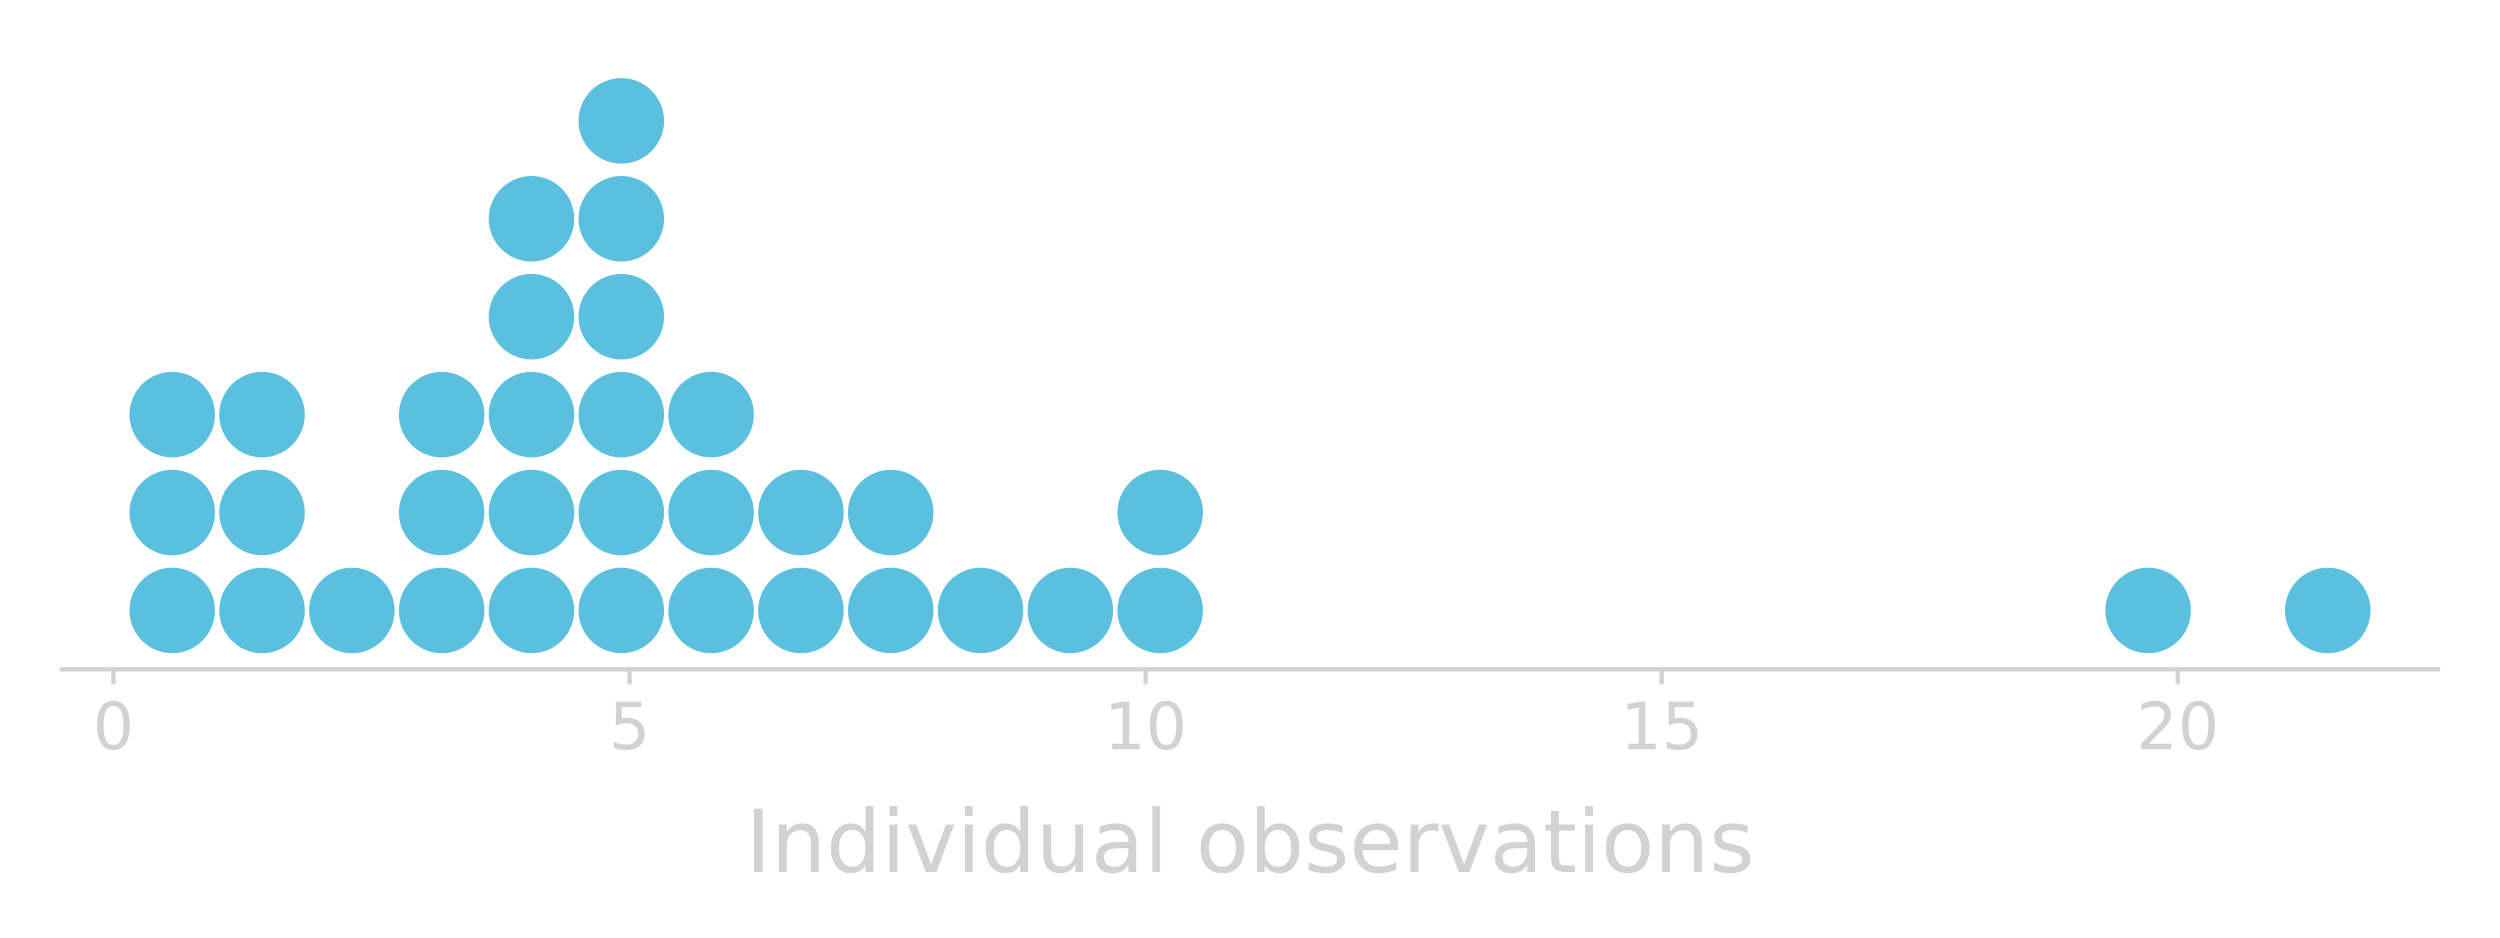
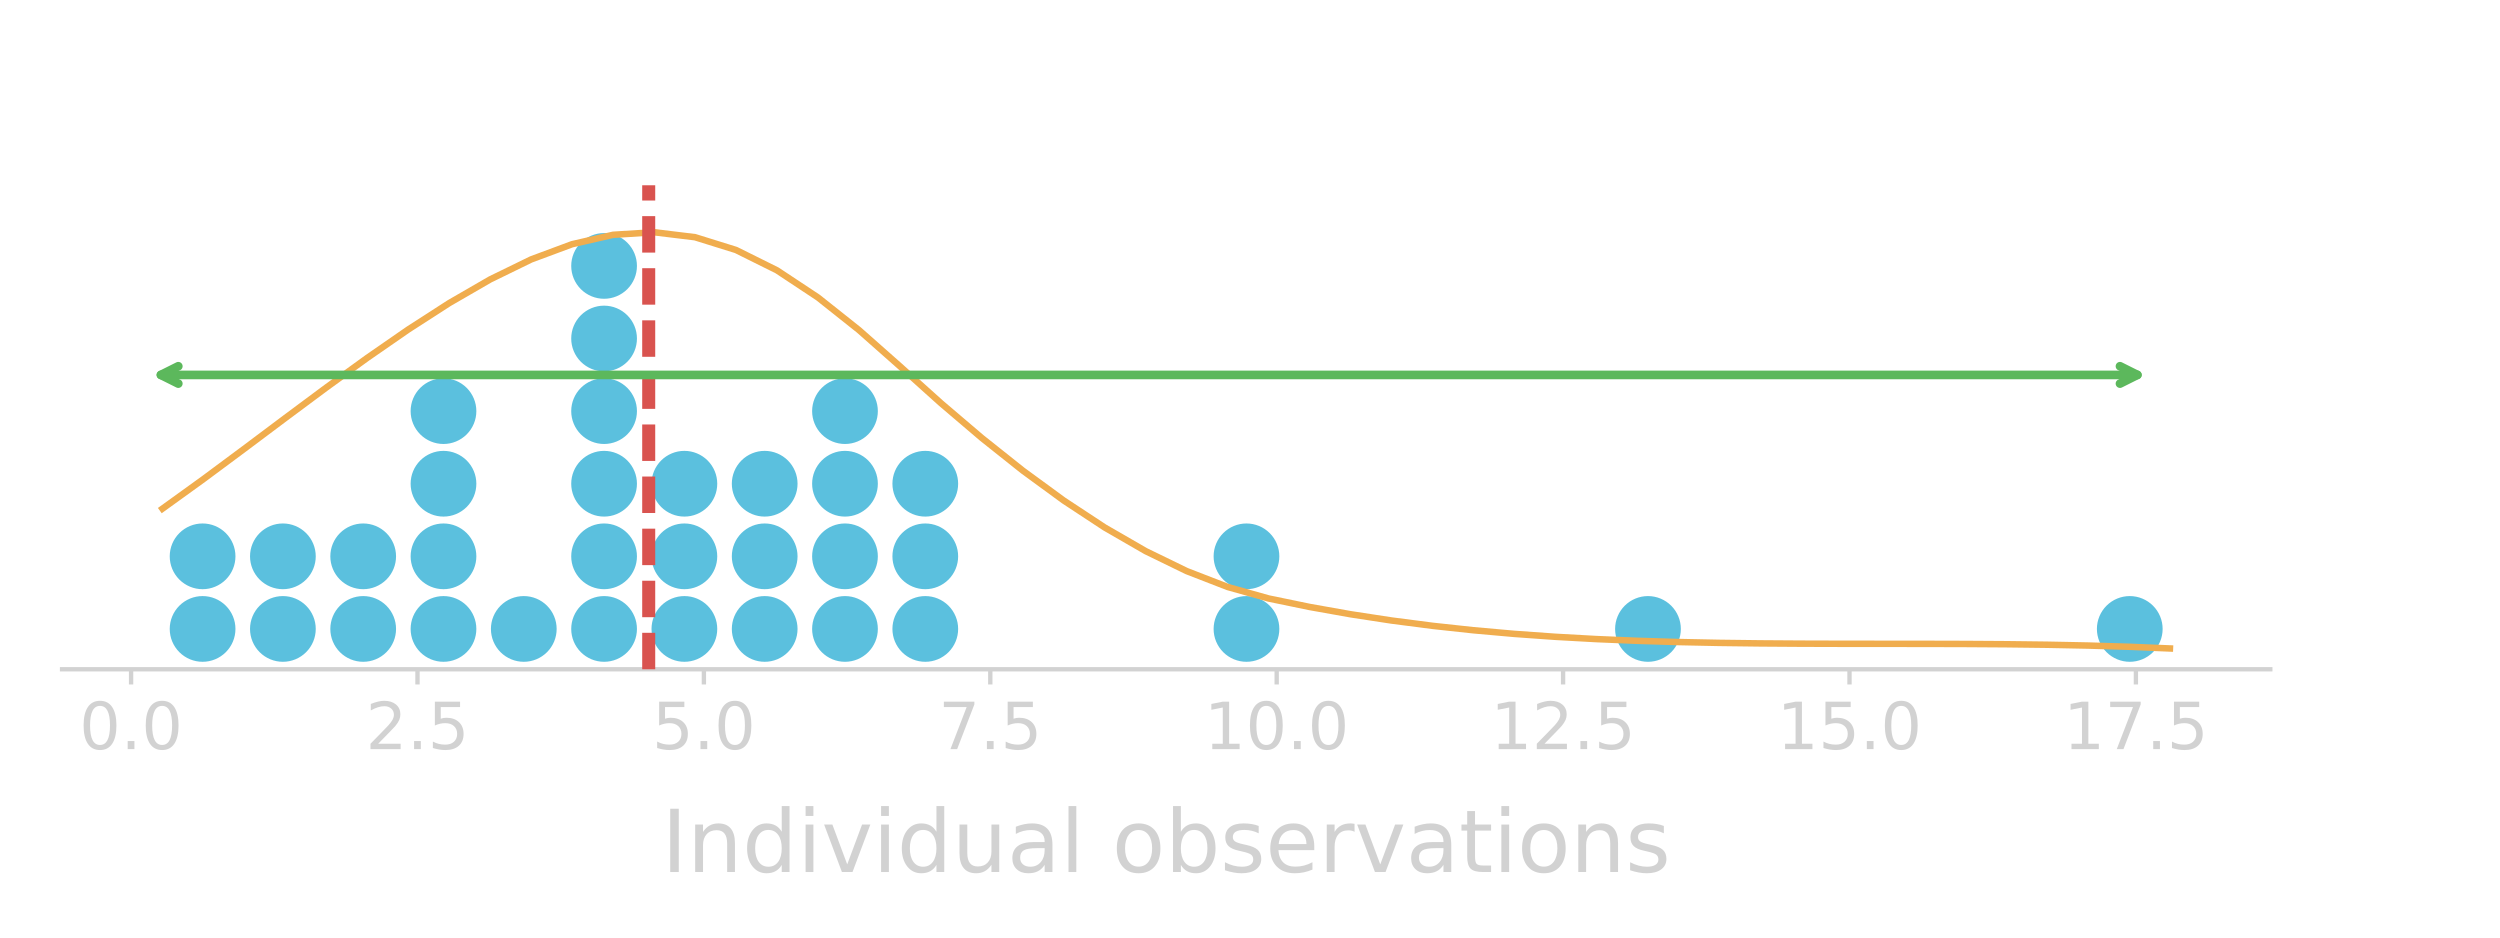
<svg xmlns="http://www.w3.org/2000/svg" xmlns:xlink="http://www.w3.org/1999/xlink" height="216pt" version="1.1" viewBox="0 0 576 216" width="576pt">
  <defs>
    <style type="text/css">
*{stroke-linecap:butt;stroke-linejoin:round;}
  </style>
  </defs>
  <g id="figure_1">
    <g id="patch_1">
      <path d="M 0 216  L 576 216  L 576 0  L 0 0  z " style="fill:none;" />
    </g>
    <g id="axes_1">
      <g id="patch_2">
-         <path d="M 14.3 154.2  L 561.7 154.2  L 561.7 14.3  L 14.3 14.3  z " style="fill:none;" />
+         <path d="M 14.3 154.2  L 523.075 154.2  L 523.075 14.8  L 14.3 14.8  z " style="fill:none;" />
      </g>
      <g id="PathCollection_1">
        <defs>
-           <path d="M 0 9.354  C 2.481 9.354 4.86 8.369 6.614 6.614  C 8.369 4.86 9.354 2.481 9.354 0  C 9.354 -2.481 8.369 -4.86 6.614 -6.614  C 4.86 -8.369 2.481 -9.354 0 -9.354  C -2.481 -9.354 -4.86 -8.369 -6.614 -6.614  C -8.369 -4.86 -9.354 -2.481 -9.354 0  C -9.354 2.481 -8.369 4.86 -6.614 6.614  C -4.86 8.369 -2.481 9.354 0 9.354  z " id="ma634b45dba" style="stroke:#5bc0de;" />
+           <path d="M 0 7.071  C 1.875 7.071 3.674 6.326 5 5  C 6.326 3.674 7.071 1.875 7.071 0  C 7.071 -1.875 6.326 -3.674 5 -5  C 3.674 -6.326 1.875 -7.071 0 -7.071  C -1.875 -7.071 -3.674 -6.326 -5 -5  C -6.326 -3.674 -7.071 -1.875 -7.071 0  C -7.071 1.875 -6.326 3.674 -5 5  C -3.674 6.326 -1.875 7.071 0 7.071  z " id="m9dc197869e" style="stroke:#5bc0de;" />
        </defs>
-         <g clip-path="url(#pf53645385d)">
-           <use style="fill:#5bc0de;stroke:#5bc0de;" x="39.68" xlink:href="#ma634b45dba" y="140.652" />
-           <use style="fill:#5bc0de;stroke:#5bc0de;" x="39.68" xlink:href="#ma634b45dba" y="118.091" />
-           <use style="fill:#5bc0de;stroke:#5bc0de;" x="39.68" xlink:href="#ma634b45dba" y="95.53" />
-           <use style="fill:#5bc0de;stroke:#5bc0de;" x="60.373" xlink:href="#ma634b45dba" y="140.652" />
-           <use style="fill:#5bc0de;stroke:#5bc0de;" x="60.373" xlink:href="#ma634b45dba" y="118.091" />
-           <use style="fill:#5bc0de;stroke:#5bc0de;" x="60.373" xlink:href="#ma634b45dba" y="95.53" />
-           <use style="fill:#5bc0de;stroke:#5bc0de;" x="81.067" xlink:href="#ma634b45dba" y="140.652" />
-           <use style="fill:#5bc0de;stroke:#5bc0de;" x="101.76" xlink:href="#ma634b45dba" y="140.652" />
-           <use style="fill:#5bc0de;stroke:#5bc0de;" x="101.76" xlink:href="#ma634b45dba" y="118.091" />
-           <use style="fill:#5bc0de;stroke:#5bc0de;" x="101.76" xlink:href="#ma634b45dba" y="95.53" />
-           <use style="fill:#5bc0de;stroke:#5bc0de;" x="122.453" xlink:href="#ma634b45dba" y="140.652" />
-           <use style="fill:#5bc0de;stroke:#5bc0de;" x="122.453" xlink:href="#ma634b45dba" y="118.091" />
-           <use style="fill:#5bc0de;stroke:#5bc0de;" x="122.453" xlink:href="#ma634b45dba" y="95.53" />
-           <use style="fill:#5bc0de;stroke:#5bc0de;" x="122.453" xlink:href="#ma634b45dba" y="72.97" />
-           <use style="fill:#5bc0de;stroke:#5bc0de;" x="122.453" xlink:href="#ma634b45dba" y="50.409" />
-           <use style="fill:#5bc0de;stroke:#5bc0de;" x="143.147" xlink:href="#ma634b45dba" y="140.652" />
-           <use style="fill:#5bc0de;stroke:#5bc0de;" x="143.147" xlink:href="#ma634b45dba" y="118.091" />
-           <use style="fill:#5bc0de;stroke:#5bc0de;" x="143.147" xlink:href="#ma634b45dba" y="95.53" />
-           <use style="fill:#5bc0de;stroke:#5bc0de;" x="143.147" xlink:href="#ma634b45dba" y="72.97" />
-           <use style="fill:#5bc0de;stroke:#5bc0de;" x="143.147" xlink:href="#ma634b45dba" y="50.409" />
-           <use style="fill:#5bc0de;stroke:#5bc0de;" x="143.147" xlink:href="#ma634b45dba" y="27.848" />
-           <use style="fill:#5bc0de;stroke:#5bc0de;" x="163.84" xlink:href="#ma634b45dba" y="140.652" />
-           <use style="fill:#5bc0de;stroke:#5bc0de;" x="163.84" xlink:href="#ma634b45dba" y="118.091" />
-           <use style="fill:#5bc0de;stroke:#5bc0de;" x="163.84" xlink:href="#ma634b45dba" y="95.53" />
-           <use style="fill:#5bc0de;stroke:#5bc0de;" x="184.533" xlink:href="#ma634b45dba" y="140.652" />
-           <use style="fill:#5bc0de;stroke:#5bc0de;" x="184.533" xlink:href="#ma634b45dba" y="118.091" />
-           <use style="fill:#5bc0de;stroke:#5bc0de;" x="205.227" xlink:href="#ma634b45dba" y="140.652" />
-           <use style="fill:#5bc0de;stroke:#5bc0de;" x="205.227" xlink:href="#ma634b45dba" y="118.091" />
-           <use style="fill:#5bc0de;stroke:#5bc0de;" x="225.92" xlink:href="#ma634b45dba" y="140.652" />
-           <use style="fill:#5bc0de;stroke:#5bc0de;" x="246.613" xlink:href="#ma634b45dba" y="140.652" />
-           <use style="fill:#5bc0de;stroke:#5bc0de;" x="267.307" xlink:href="#ma634b45dba" y="140.652" />
-           <use style="fill:#5bc0de;stroke:#5bc0de;" x="267.307" xlink:href="#ma634b45dba" y="118.091" />
-           <use style="fill:#5bc0de;stroke:#5bc0de;" x="494.933" xlink:href="#ma634b45dba" y="140.652" />
-           <use style="fill:#5bc0de;stroke:#5bc0de;" x="536.32" xlink:href="#ma634b45dba" y="140.652" />
+         <g clip-path="url(#pcb82bcef24)">
+           <use style="fill:#5bc0de;stroke:#5bc0de;" x="46.677" xlink:href="#m9dc197869e" y="144.907" />
+           <use style="fill:#5bc0de;stroke:#5bc0de;" x="46.677" xlink:href="#m9dc197869e" y="128.179" />
+           <use style="fill:#5bc0de;stroke:#5bc0de;" x="65.177" xlink:href="#m9dc197869e" y="144.907" />
+           <use style="fill:#5bc0de;stroke:#5bc0de;" x="65.177" xlink:href="#m9dc197869e" y="128.179" />
+           <use style="fill:#5bc0de;stroke:#5bc0de;" x="83.678" xlink:href="#m9dc197869e" y="144.907" />
+           <use style="fill:#5bc0de;stroke:#5bc0de;" x="83.678" xlink:href="#m9dc197869e" y="128.179" />
+           <use style="fill:#5bc0de;stroke:#5bc0de;" x="102.179" xlink:href="#m9dc197869e" y="144.907" />
+           <use style="fill:#5bc0de;stroke:#5bc0de;" x="102.179" xlink:href="#m9dc197869e" y="128.179" />
+           <use style="fill:#5bc0de;stroke:#5bc0de;" x="102.179" xlink:href="#m9dc197869e" y="111.451" />
+           <use style="fill:#5bc0de;stroke:#5bc0de;" x="102.179" xlink:href="#m9dc197869e" y="94.723" />
+           <use style="fill:#5bc0de;stroke:#5bc0de;" x="120.68" xlink:href="#m9dc197869e" y="144.907" />
+           <use style="fill:#5bc0de;stroke:#5bc0de;" x="139.181" xlink:href="#m9dc197869e" y="144.907" />
+           <use style="fill:#5bc0de;stroke:#5bc0de;" x="139.181" xlink:href="#m9dc197869e" y="128.179" />
+           <use style="fill:#5bc0de;stroke:#5bc0de;" x="139.181" xlink:href="#m9dc197869e" y="111.451" />
+           <use style="fill:#5bc0de;stroke:#5bc0de;" x="139.181" xlink:href="#m9dc197869e" y="94.723" />
+           <use style="fill:#5bc0de;stroke:#5bc0de;" x="139.181" xlink:href="#m9dc197869e" y="77.995" />
+           <use style="fill:#5bc0de;stroke:#5bc0de;" x="139.181" xlink:href="#m9dc197869e" y="61.267" />
+           <use style="fill:#5bc0de;stroke:#5bc0de;" x="157.682" xlink:href="#m9dc197869e" y="144.907" />
+           <use style="fill:#5bc0de;stroke:#5bc0de;" x="157.682" xlink:href="#m9dc197869e" y="128.179" />
+           <use style="fill:#5bc0de;stroke:#5bc0de;" x="157.682" xlink:href="#m9dc197869e" y="111.451" />
+           <use style="fill:#5bc0de;stroke:#5bc0de;" x="176.183" xlink:href="#m9dc197869e" y="144.907" />
+           <use style="fill:#5bc0de;stroke:#5bc0de;" x="176.183" xlink:href="#m9dc197869e" y="128.179" />
+           <use style="fill:#5bc0de;stroke:#5bc0de;" x="176.183" xlink:href="#m9dc197869e" y="111.451" />
+           <use style="fill:#5bc0de;stroke:#5bc0de;" x="194.684" xlink:href="#m9dc197869e" y="144.907" />
+           <use style="fill:#5bc0de;stroke:#5bc0de;" x="194.684" xlink:href="#m9dc197869e" y="128.179" />
+           <use style="fill:#5bc0de;stroke:#5bc0de;" x="194.684" xlink:href="#m9dc197869e" y="111.451" />
+           <use style="fill:#5bc0de;stroke:#5bc0de;" x="194.684" xlink:href="#m9dc197869e" y="94.723" />
+           <use style="fill:#5bc0de;stroke:#5bc0de;" x="213.185" xlink:href="#m9dc197869e" y="144.907" />
+           <use style="fill:#5bc0de;stroke:#5bc0de;" x="213.185" xlink:href="#m9dc197869e" y="128.179" />
+           <use style="fill:#5bc0de;stroke:#5bc0de;" x="213.185" xlink:href="#m9dc197869e" y="111.451" />
+           <use style="fill:#5bc0de;stroke:#5bc0de;" x="287.188" xlink:href="#m9dc197869e" y="144.907" />
+           <use style="fill:#5bc0de;stroke:#5bc0de;" x="287.188" xlink:href="#m9dc197869e" y="128.179" />
+           <use style="fill:#5bc0de;stroke:#5bc0de;" x="379.693" xlink:href="#m9dc197869e" y="144.907" />
+           <use style="fill:#5bc0de;stroke:#5bc0de;" x="490.698" xlink:href="#m9dc197869e" y="144.907" />
        </g>
      </g>
      <g id="matplotlib.axis_1">
        <g id="xtick_1">
          <g id="line2d_1">
            <defs>
-               <path d="M 0 0  L 0 3.5  " id="m47d42d5607" style="stroke:#d2d2d2;" />
-             </defs>
-             <g>
-               <use style="fill:#d2d2d2;stroke:#d2d2d2;" x="26.147" xlink:href="#m47d42d5607" y="154.2" />
+               <path d="M 0 0  L 0 3.5  " id="mcaf52a7de1" style="stroke:#d2d2d2;" />
+             </defs>
+             <g>
+               <use style="fill:#d2d2d2;stroke:#d2d2d2;" x="30.202" xlink:href="#mcaf52a7de1" y="154.2" />
            </g>
          </g>
          <g id="text_1">
            <defs>
              <path d="M 31.781 66.406  Q 24.172 66.406 20.328 58.906  Q 16.5 51.422 16.5 36.375  Q 16.5 21.391 20.328 13.891  Q 24.172 6.391 31.781 6.391  Q 39.453 6.391 43.281 13.891  Q 47.125 21.391 47.125 36.375  Q 47.125 51.422 43.281 58.906  Q 39.453 66.406 31.781 66.406  M 31.781 74.219  Q 44.047 74.219 50.516 64.516  Q 56.984 54.828 56.984 36.375  Q 56.984 17.969 50.516 8.266  Q 44.047 -1.422 31.781 -1.422  Q 19.531 -1.422 13.062 8.266  Q 6.594 17.969 6.594 36.375  Q 6.594 54.828 13.062 64.516  Q 19.531 74.219 31.781 74.219  " id="DejaVuSans-30" />
-             </defs>
-             <g style="fill:#d2d2d2;" transform="translate(21.37474 172.5977)scale(0.15 -0.15)">
+               <path d="M 10.688 12.406  L 21 12.406  L 21 0  L 10.688 0  z " id="DejaVuSans-2e" />
+             </defs>
+             <g style="fill:#d2d2d2;" transform="translate(18.27496 172.5977)scale(0.15 -0.15)">
              <use xlink:href="#DejaVuSans-30" />
+               <use x="63.623" xlink:href="#DejaVuSans-2e" />
+               <use x="95.41" xlink:href="#DejaVuSans-30" />
            </g>
          </g>
        </g>
        <g id="xtick_2">
          <g id="line2d_2">
            <g>
-               <use style="fill:#d2d2d2;stroke:#d2d2d2;" x="145.049" xlink:href="#m47d42d5607" y="154.2" />
+               <use style="fill:#d2d2d2;stroke:#d2d2d2;" x="96.189" xlink:href="#mcaf52a7de1" y="154.2" />
            </g>
          </g>
          <g id="text_2">
            <defs>
+               <path d="M 19.188 8.297  L 53.609 8.297  L 53.609 0  L 7.328 0  L 7.328 8.297  Q 12.938 14.109 22.625 23.891  Q 32.328 33.688 34.812 36.531  Q 39.547 41.844 41.422 45.531  Q 43.312 49.219 43.312 52.781  Q 43.312 58.594 39.234 62.25  Q 35.156 65.922 28.609 65.922  Q 23.969 65.922 18.812 64.312  Q 13.672 62.703 7.812 59.422  L 7.812 69.391  Q 13.766 71.781 18.938 73  Q 24.125 74.219 28.422 74.219  Q 39.75 74.219 46.484 68.547  Q 53.219 62.891 53.219 53.422  Q 53.219 48.922 51.531 44.891  Q 49.859 40.875 45.406 35.406  Q 44.188 33.984 37.641 27.219  Q 31.109 20.453 19.188 8.297  " id="DejaVuSans-32" />
              <path d="M 10.797 72.906  L 49.516 72.906  L 49.516 64.594  L 19.828 64.594  L 19.828 46.734  Q 21.969 47.469 24.109 47.828  Q 26.266 48.188 28.422 48.188  Q 40.625 48.188 47.75 41.5  Q 54.891 34.812 54.891 23.391  Q 54.891 11.625 47.562 5.094  Q 40.234 -1.422 26.906 -1.422  Q 22.312 -1.422 17.547 -0.641  Q 12.797 0.141 7.719 1.703  L 7.719 11.625  Q 12.109 9.234 16.797 8.062  Q 21.484 6.891 26.703 6.891  Q 35.156 6.891 40.078 11.328  Q 45.016 15.766 45.016 23.391  Q 45.016 31 40.078 35.438  Q 35.156 39.891 26.703 39.891  Q 22.75 39.891 18.812 39.016  Q 14.891 38.141 10.797 36.281  z " id="DejaVuSans-35" />
            </defs>
-             <g style="fill:#d2d2d2;" transform="translate(140.2774 172.5977)scale(0.15 -0.15)">
-               <use xlink:href="#DejaVuSans-35" />
+             <g style="fill:#d2d2d2;" transform="translate(84.26192 172.5977)scale(0.15 -0.15)">
+               <use xlink:href="#DejaVuSans-32" />
+               <use x="63.623" xlink:href="#DejaVuSans-2e" />
+               <use x="95.41" xlink:href="#DejaVuSans-35" />
            </g>
          </g>
        </g>
        <g id="xtick_3">
          <g id="line2d_3">
            <g>
-               <use style="fill:#d2d2d2;stroke:#d2d2d2;" x="263.952" xlink:href="#m47d42d5607" y="154.2" />
+               <use style="fill:#d2d2d2;stroke:#d2d2d2;" x="162.176" xlink:href="#mcaf52a7de1" y="154.2" />
            </g>
          </g>
          <g id="text_3">
-             <defs>
-               <path d="M 12.406 8.297  L 28.516 8.297  L 28.516 63.922  L 10.984 60.406  L 10.984 69.391  L 28.422 72.906  L 38.281 72.906  L 38.281 8.297  L 54.391 8.297  L 54.391 0  L 12.406 0  z " id="DejaVuSans-31" />
-             </defs>
-             <g style="fill:#d2d2d2;" transform="translate(254.4081 172.5977)scale(0.15 -0.15)">
-               <use xlink:href="#DejaVuSans-31" />
-               <use x="63.623" xlink:href="#DejaVuSans-30" />
+             <g style="fill:#d2d2d2;" transform="translate(150.2489 172.5977)scale(0.15 -0.15)">
+               <use xlink:href="#DejaVuSans-35" />
+               <use x="63.623" xlink:href="#DejaVuSans-2e" />
+               <use x="95.41" xlink:href="#DejaVuSans-30" />
            </g>
          </g>
        </g>
        <g id="xtick_4">
          <g id="line2d_4">
            <g>
-               <use style="fill:#d2d2d2;stroke:#d2d2d2;" x="382.854" xlink:href="#m47d42d5607" y="154.2" />
+               <use style="fill:#d2d2d2;stroke:#d2d2d2;" x="228.163" xlink:href="#mcaf52a7de1" y="154.2" />
            </g>
          </g>
          <g id="text_4">
-             <g style="fill:#d2d2d2;" transform="translate(373.3107 172.5977)scale(0.15 -0.15)">
-               <use xlink:href="#DejaVuSans-31" />
-               <use x="63.623" xlink:href="#DejaVuSans-35" />
+             <defs>
+               <path d="M 8.203 72.906  L 55.078 72.906  L 55.078 68.703  L 28.609 0  L 18.312 0  L 43.219 64.594  L 8.203 64.594  z " id="DejaVuSans-37" />
+             </defs>
+             <g style="fill:#d2d2d2;" transform="translate(216.2358 172.5977)scale(0.15 -0.15)">
+               <use xlink:href="#DejaVuSans-37" />
+               <use x="63.623" xlink:href="#DejaVuSans-2e" />
+               <use x="95.41" xlink:href="#DejaVuSans-35" />
            </g>
          </g>
        </g>
        <g id="xtick_5">
          <g id="line2d_5">
            <g>
-               <use style="fill:#d2d2d2;stroke:#d2d2d2;" x="501.757" xlink:href="#m47d42d5607" y="154.2" />
+               <use style="fill:#d2d2d2;stroke:#d2d2d2;" x="294.15" xlink:href="#mcaf52a7de1" y="154.2" />
            </g>
          </g>
          <g id="text_5">
            <defs>
-               <path d="M 19.188 8.297  L 53.609 8.297  L 53.609 0  L 7.328 0  L 7.328 8.297  Q 12.938 14.109 22.625 23.891  Q 32.328 33.688 34.812 36.531  Q 39.547 41.844 41.422 45.531  Q 43.312 49.219 43.312 52.781  Q 43.312 58.594 39.234 62.25  Q 35.156 65.922 28.609 65.922  Q 23.969 65.922 18.812 64.312  Q 13.672 62.703 7.812 59.422  L 7.812 69.391  Q 13.766 71.781 18.938 73  Q 24.125 74.219 28.422 74.219  Q 39.75 74.219 46.484 68.547  Q 53.219 62.891 53.219 53.422  Q 53.219 48.922 51.531 44.891  Q 49.859 40.875 45.406 35.406  Q 44.188 33.984 37.641 27.219  Q 31.109 20.453 19.188 8.297  " id="DejaVuSans-32" />
-             </defs>
-             <g style="fill:#d2d2d2;" transform="translate(492.2133 172.5977)scale(0.15 -0.15)">
-               <use xlink:href="#DejaVuSans-32" />
+               <path d="M 12.406 8.297  L 28.516 8.297  L 28.516 63.922  L 10.984 60.406  L 10.984 69.391  L 28.422 72.906  L 38.281 72.906  L 38.281 8.297  L 54.391 8.297  L 54.391 0  L 12.406 0  z " id="DejaVuSans-31" />
+             </defs>
+             <g style="fill:#d2d2d2;" transform="translate(277.4509 172.5977)scale(0.15 -0.15)">
+               <use xlink:href="#DejaVuSans-31" />
              <use x="63.623" xlink:href="#DejaVuSans-30" />
-             </g>
-           </g>
-         </g>
-         <g id="text_6">
+               <use x="127.246" xlink:href="#DejaVuSans-2e" />
+               <use x="159.033" xlink:href="#DejaVuSans-30" />
+             </g>
+           </g>
+         </g>
+         <g id="xtick_6">
+           <g id="line2d_6">
+             <g>
+               <use style="fill:#d2d2d2;stroke:#d2d2d2;" x="360.137" xlink:href="#mcaf52a7de1" y="154.2" />
+             </g>
+           </g>
+           <g id="text_6">
+             <g style="fill:#d2d2d2;" transform="translate(343.4379 172.5977)scale(0.15 -0.15)">
+               <use xlink:href="#DejaVuSans-31" />
+               <use x="63.623" xlink:href="#DejaVuSans-32" />
+               <use x="127.246" xlink:href="#DejaVuSans-2e" />
+               <use x="159.033" xlink:href="#DejaVuSans-35" />
+             </g>
+           </g>
+         </g>
+         <g id="xtick_7">
+           <g id="line2d_7">
+             <g>
+               <use style="fill:#d2d2d2;stroke:#d2d2d2;" x="426.124" xlink:href="#mcaf52a7de1" y="154.2" />
+             </g>
+           </g>
+           <g id="text_7">
+             <g style="fill:#d2d2d2;" transform="translate(409.4249 172.5977)scale(0.15 -0.15)">
+               <use xlink:href="#DejaVuSans-31" />
+               <use x="63.623" xlink:href="#DejaVuSans-35" />
+               <use x="127.246" xlink:href="#DejaVuSans-2e" />
+               <use x="159.033" xlink:href="#DejaVuSans-30" />
+             </g>
+           </g>
+         </g>
+         <g id="xtick_8">
+           <g id="line2d_8">
+             <g>
+               <use style="fill:#d2d2d2;stroke:#d2d2d2;" x="492.111" xlink:href="#mcaf52a7de1" y="154.2" />
+             </g>
+           </g>
+           <g id="text_8">
+             <g style="fill:#d2d2d2;" transform="translate(475.4118 172.5977)scale(0.15 -0.15)">
+               <use xlink:href="#DejaVuSans-31" />
+               <use x="63.623" xlink:href="#DejaVuSans-37" />
+               <use x="127.246" xlink:href="#DejaVuSans-2e" />
+               <use x="159.033" xlink:href="#DejaVuSans-35" />
+             </g>
+           </g>
+         </g>
+         <g id="text_9">
          <defs>
            <path d="M 9.812 72.906  L 19.672 72.906  L 19.672 0  L 9.812 0  z " id="DejaVuSans-49" />
            <path d="M 54.891 33.016  L 54.891 0  L 45.906 0  L 45.906 32.719  Q 45.906 40.484 42.875 44.328  Q 39.844 48.188 33.797 48.188  Q 26.516 48.188 22.312 43.547  Q 18.109 38.922 18.109 30.906  L 18.109 0  L 9.078 0  L 9.078 54.688  L 18.109 54.688  L 18.109 46.188  Q 21.344 51.125 25.703 53.562  Q 30.078 56 35.797 56  Q 45.219 56 50.047 50.172  Q 54.891 44.344 54.891 33.016  " id="DejaVuSans-6e" />
            <path d="M 45.406 46.391  L 45.406 75.984  L 54.391 75.984  L 54.391 0  L 45.406 0  L 45.406 8.203  Q 42.578 3.328 38.25 0.953  Q 33.938 -1.422 27.875 -1.422  Q 17.969 -1.422 11.734 6.484  Q 5.516 14.406 5.516 27.297  Q 5.516 40.188 11.734 48.094  Q 17.969 56 27.875 56  Q 33.938 56 38.25 53.625  Q 42.578 51.266 45.406 46.391  M 14.797 27.297  Q 14.797 17.391 18.875 11.75  Q 22.953 6.109 30.078 6.109  Q 37.203 6.109 41.297 11.75  Q 45.406 17.391 45.406 27.297  Q 45.406 37.203 41.297 42.844  Q 37.203 48.484 30.078 48.484  Q 22.953 48.484 18.875 42.844  Q 14.797 37.203 14.797 27.297  " id="DejaVuSans-64" />
            <path d="M 9.422 54.688  L 18.406 54.688  L 18.406 0  L 9.422 0  z M 9.422 75.984  L 18.406 75.984  L 18.406 64.594  L 9.422 64.594  z " id="DejaVuSans-69" />
            <path d="M 2.984 54.688  L 12.5 54.688  L 29.594 8.797  L 46.688 54.688  L 56.203 54.688  L 35.688 0  L 23.484 0  z " id="DejaVuSans-76" />
            <path d="M 8.5 21.578  L 8.5 54.688  L 17.484 54.688  L 17.484 21.922  Q 17.484 14.156 20.5 10.266  Q 23.531 6.391 29.594 6.391  Q 36.859 6.391 41.078 11.031  Q 45.312 15.672 45.312 23.688  L 45.312 54.688  L 54.297 54.688  L 54.297 0  L 45.312 0  L 45.312 8.406  Q 42.047 3.422 37.719 1  Q 33.406 -1.422 27.688 -1.422  Q 18.266 -1.422 13.375 4.438  Q 8.5 10.297 8.5 21.578  M 31.109 56  z " id="DejaVuSans-75" />
            <path d="M 34.281 27.484  Q 23.391 27.484 19.188 25  Q 14.984 22.516 14.984 16.5  Q 14.984 11.719 18.141 8.906  Q 21.297 6.109 26.703 6.109  Q 34.188 6.109 38.703 11.406  Q 43.219 16.703 43.219 25.484  L 43.219 27.484  z M 52.203 31.203  L 52.203 0  L 43.219 0  L 43.219 8.297  Q 40.141 3.328 35.547 0.953  Q 30.953 -1.422 24.312 -1.422  Q 15.922 -1.422 10.953 3.297  Q 6 8.016 6 15.922  Q 6 25.141 12.172 29.828  Q 18.359 34.516 30.609 34.516  L 43.219 34.516  L 43.219 35.406  Q 43.219 41.609 39.141 45  Q 35.062 48.391 27.688 48.391  Q 23 48.391 18.547 47.266  Q 14.109 46.141 10.016 43.891  L 10.016 52.203  Q 14.938 54.109 19.578 55.047  Q 24.219 56 28.609 56  Q 40.484 56 46.344 49.844  Q 52.203 43.703 52.203 31.203  " id="DejaVuSans-61" />
            <path d="M 9.422 75.984  L 18.406 75.984  L 18.406 0  L 9.422 0  z " id="DejaVuSans-6c" />
            <path id="DejaVuSans-20" />
            <path d="M 30.609 48.391  Q 23.391 48.391 19.188 42.75  Q 14.984 37.109 14.984 27.297  Q 14.984 17.484 19.156 11.844  Q 23.344 6.203 30.609 6.203  Q 37.797 6.203 41.984 11.859  Q 46.188 17.531 46.188 27.297  Q 46.188 37.016 41.984 42.703  Q 37.797 48.391 30.609 48.391  M 30.609 56  Q 42.328 56 49.016 48.375  Q 55.719 40.766 55.719 27.297  Q 55.719 13.875 49.016 6.219  Q 42.328 -1.422 30.609 -1.422  Q 18.844 -1.422 12.172 6.219  Q 5.516 13.875 5.516 27.297  Q 5.516 40.766 12.172 48.375  Q 18.844 56 30.609 56  " id="DejaVuSans-6f" />
            <path d="M 48.688 27.297  Q 48.688 37.203 44.609 42.844  Q 40.531 48.484 33.406 48.484  Q 26.266 48.484 22.188 42.844  Q 18.109 37.203 18.109 27.297  Q 18.109 17.391 22.188 11.75  Q 26.266 6.109 33.406 6.109  Q 40.531 6.109 44.609 11.75  Q 48.688 17.391 48.688 27.297  M 18.109 46.391  Q 20.953 51.266 25.266 53.625  Q 29.594 56 35.594 56  Q 45.562 56 51.781 48.094  Q 58.016 40.188 58.016 27.297  Q 58.016 14.406 51.781 6.484  Q 45.562 -1.422 35.594 -1.422  Q 29.594 -1.422 25.266 0.953  Q 20.953 3.328 18.109 8.203  L 18.109 0  L 9.078 0  L 9.078 75.984  L 18.109 75.984  z " id="DejaVuSans-62" />
            <path d="M 44.281 53.078  L 44.281 44.578  Q 40.484 46.531 36.375 47.5  Q 32.281 48.484 27.875 48.484  Q 21.188 48.484 17.844 46.438  Q 14.5 44.391 14.5 40.281  Q 14.5 37.156 16.891 35.375  Q 19.281 33.594 26.516 31.984  L 29.594 31.297  Q 39.156 29.25 43.188 25.516  Q 47.219 21.781 47.219 15.094  Q 47.219 7.469 41.188 3.016  Q 35.156 -1.422 24.609 -1.422  Q 20.219 -1.422 15.453 -0.562  Q 10.688 0.297 5.422 2  L 5.422 11.281  Q 10.406 8.688 15.234 7.391  Q 20.062 6.109 24.812 6.109  Q 31.156 6.109 34.562 8.281  Q 37.984 10.453 37.984 14.406  Q 37.984 18.062 35.516 20.016  Q 33.062 21.969 24.703 23.781  L 21.578 24.516  Q 13.234 26.266 9.516 29.906  Q 5.812 33.547 5.812 39.891  Q 5.812 47.609 11.281 51.797  Q 16.75 56 26.812 56  Q 31.781 56 36.172 55.266  Q 40.578 54.547 44.281 53.078  " id="DejaVuSans-73" />
            <path d="M 56.203 29.594  L 56.203 25.203  L 14.891 25.203  Q 15.484 15.922 20.484 11.062  Q 25.484 6.203 34.422 6.203  Q 39.594 6.203 44.453 7.469  Q 49.312 8.734 54.109 11.281  L 54.109 2.781  Q 49.266 0.734 44.188 -0.344  Q 39.109 -1.422 33.891 -1.422  Q 20.797 -1.422 13.156 6.188  Q 5.516 13.812 5.516 26.812  Q 5.516 40.234 12.766 48.109  Q 20.016 56 32.328 56  Q 43.359 56 49.781 48.891  Q 56.203 41.797 56.203 29.594  M 47.219 32.234  Q 47.125 39.594 43.094 43.984  Q 39.062 48.391 32.422 48.391  Q 24.906 48.391 20.391 44.141  Q 15.875 39.891 15.188 32.172  z " id="DejaVuSans-65" />
            <path d="M 41.109 46.297  Q 39.594 47.172 37.812 47.578  Q 36.031 48 33.891 48  Q 26.266 48 22.188 43.047  Q 18.109 38.094 18.109 28.812  L 18.109 0  L 9.078 0  L 9.078 54.688  L 18.109 54.688  L 18.109 46.188  Q 20.953 51.172 25.484 53.578  Q 30.031 56 36.531 56  Q 37.453 56 38.578 55.875  Q 39.703 55.766 41.062 55.516  z " id="DejaVuSans-72" />
            <path d="M 18.312 70.219  L 18.312 54.688  L 36.812 54.688  L 36.812 47.703  L 18.312 47.703  L 18.312 18.016  Q 18.312 11.328 20.141 9.422  Q 21.969 7.516 27.594 7.516  L 36.812 7.516  L 36.812 0  L 27.594 0  Q 17.188 0 13.234 3.875  Q 9.281 7.766 9.281 18.016  L 9.281 47.703  L 2.688 47.703  L 2.688 54.688  L 9.281 54.688  L 9.281 70.219  z " id="DejaVuSans-74" />
          </defs>
-           <g style="fill:#d2d2d2;" transform="translate(171.7672 200.9141)scale(0.2 -0.2)">
+           <g style="fill:#d2d2d2;" transform="translate(152.4547 200.9141)scale(0.2 -0.2)">
            <use xlink:href="#DejaVuSans-49" />
            <use x="29.492" xlink:href="#DejaVuSans-6e" />
            <use x="92.871" xlink:href="#DejaVuSans-64" />
            <use x="156.348" xlink:href="#DejaVuSans-69" />
            <use x="184.131" xlink:href="#DejaVuSans-76" />
            <use x="243.311" xlink:href="#DejaVuSans-69" />
            <use x="271.094" xlink:href="#DejaVuSans-64" />
            <use x="334.57" xlink:href="#DejaVuSans-75" />
            <use x="397.949" xlink:href="#DejaVuSans-61" />
            <use x="459.229" xlink:href="#DejaVuSans-6c" />
            <use x="487.012" xlink:href="#DejaVuSans-20" />
            <use x="518.799" xlink:href="#DejaVuSans-6f" />
            <use x="579.98" xlink:href="#DejaVuSans-62" />
            <use x="643.457" xlink:href="#DejaVuSans-73" />
            <use x="695.557" xlink:href="#DejaVuSans-65" />
            <use x="757.08" xlink:href="#DejaVuSans-72" />
            <use x="798.193" xlink:href="#DejaVuSans-76" />
            <use x="857.373" xlink:href="#DejaVuSans-61" />
            <use x="918.652" xlink:href="#DejaVuSans-74" />
            <use x="957.861" xlink:href="#DejaVuSans-69" />
            <use x="985.645" xlink:href="#DejaVuSans-6f" />
            <use x="1046.826" xlink:href="#DejaVuSans-6e" />
            <use x="1110.205" xlink:href="#DejaVuSans-73" />
          </g>
        </g>
      </g>
      <g id="matplotlib.axis_2" />
      <g id="patch_3">
-         <path d="M 14.3 154.2  L 561.7 154.2  " style="fill:none;stroke:#d2d2d2;stroke-linecap:square;stroke-linejoin:miter;" />
+         <path d="M 14.3 154.2  L 523.075 154.2  " style="fill:none;stroke:#d2d2d2;stroke-linecap:square;stroke-linejoin:miter;" />
+       </g>
+     </g>
+     <g id="axes_2">
+       <g id="line2d_9">
+         <path clip-path="url(#pcb82bcef24)" d="M 37.426 117.204  L 46.865 110.393  L 56.305 103.381  L 65.744 96.305  L 75.183 89.289  L 84.622 82.451  L 94.062 75.917  L 103.501 69.831  L 112.94 64.376  L 122.379 59.77  L 131.819 56.261  L 141.258 54.099  L 150.697 53.509  L 160.136 54.653  L 169.575 57.596  L 179.015 62.285  L 188.454 68.535  L 197.893 76.036  L 207.332 84.381  L 216.772 92.868  L 226.211 100.909  L 235.65 108.422  L 245.089 115.325  L 254.529 121.539  L 263.968 126.983  L 273.407 131.576  L 282.846 135.238  L 292.286 137.892  L 301.725 139.84  L 311.164 141.522  L 320.603 142.966  L 330.043 144.19  L 339.482 145.211  L 348.921 146.049  L 358.36 146.721  L 367.8 147.245  L 377.239 147.641  L 386.678 147.927  L 396.117 148.12  L 405.556 148.239  L 414.996 148.303  L 424.435 148.33  L 433.874 148.338  L 443.313 148.345  L 452.753 148.37  L 462.192 148.432  L 471.631 148.547  L 481.07 148.736  L 490.51 149.016  L 499.949 149.405  " style="fill:none;stroke:#f0ad4e;stroke-linecap:square;stroke-width:1.5;" />
+       </g>
+     </g>
+     <g id="axes_3">
+       <g id="line2d_10">
+         <path clip-path="url(#pcb82bcef24)" d="M 149.462 154.2  L 149.462 42.68  " style="fill:none;stroke:#d9534f;stroke-dasharray:8.4,3.6;stroke-dashoffset:0;stroke-width:3;" />
+       </g>
+     </g>
+     <g id="axes_4">
+       <g id="patch_4">
+         <path d="M 37.077 86.381  Q 264.762 86.381 492.446 86.381  " style="fill:none;stroke:#5cb85c;stroke-linecap:round;stroke-width:2;" />
+         <path d="M 41.077 88.381  L 37.077 86.381  L 41.077 84.381  " style="fill:none;stroke:#5cb85c;stroke-linecap:round;stroke-width:2;" />
+         <path d="M 488.446 84.381  L 492.446 86.381  L 488.446 88.381  " style="fill:none;stroke:#5cb85c;stroke-linecap:round;stroke-width:2;" />
      </g>
    </g>
  </g>
  <defs>
-     <clipPath id="pf53645385d">
-       <rect height="139.9" width="547.4" x="14.3" y="14.3" />
+     <clipPath id="pcb82bcef24">
+       <rect height="139.4" width="508.775" x="14.3" y="14.8" />
    </clipPath>
  </defs>
</svg>
